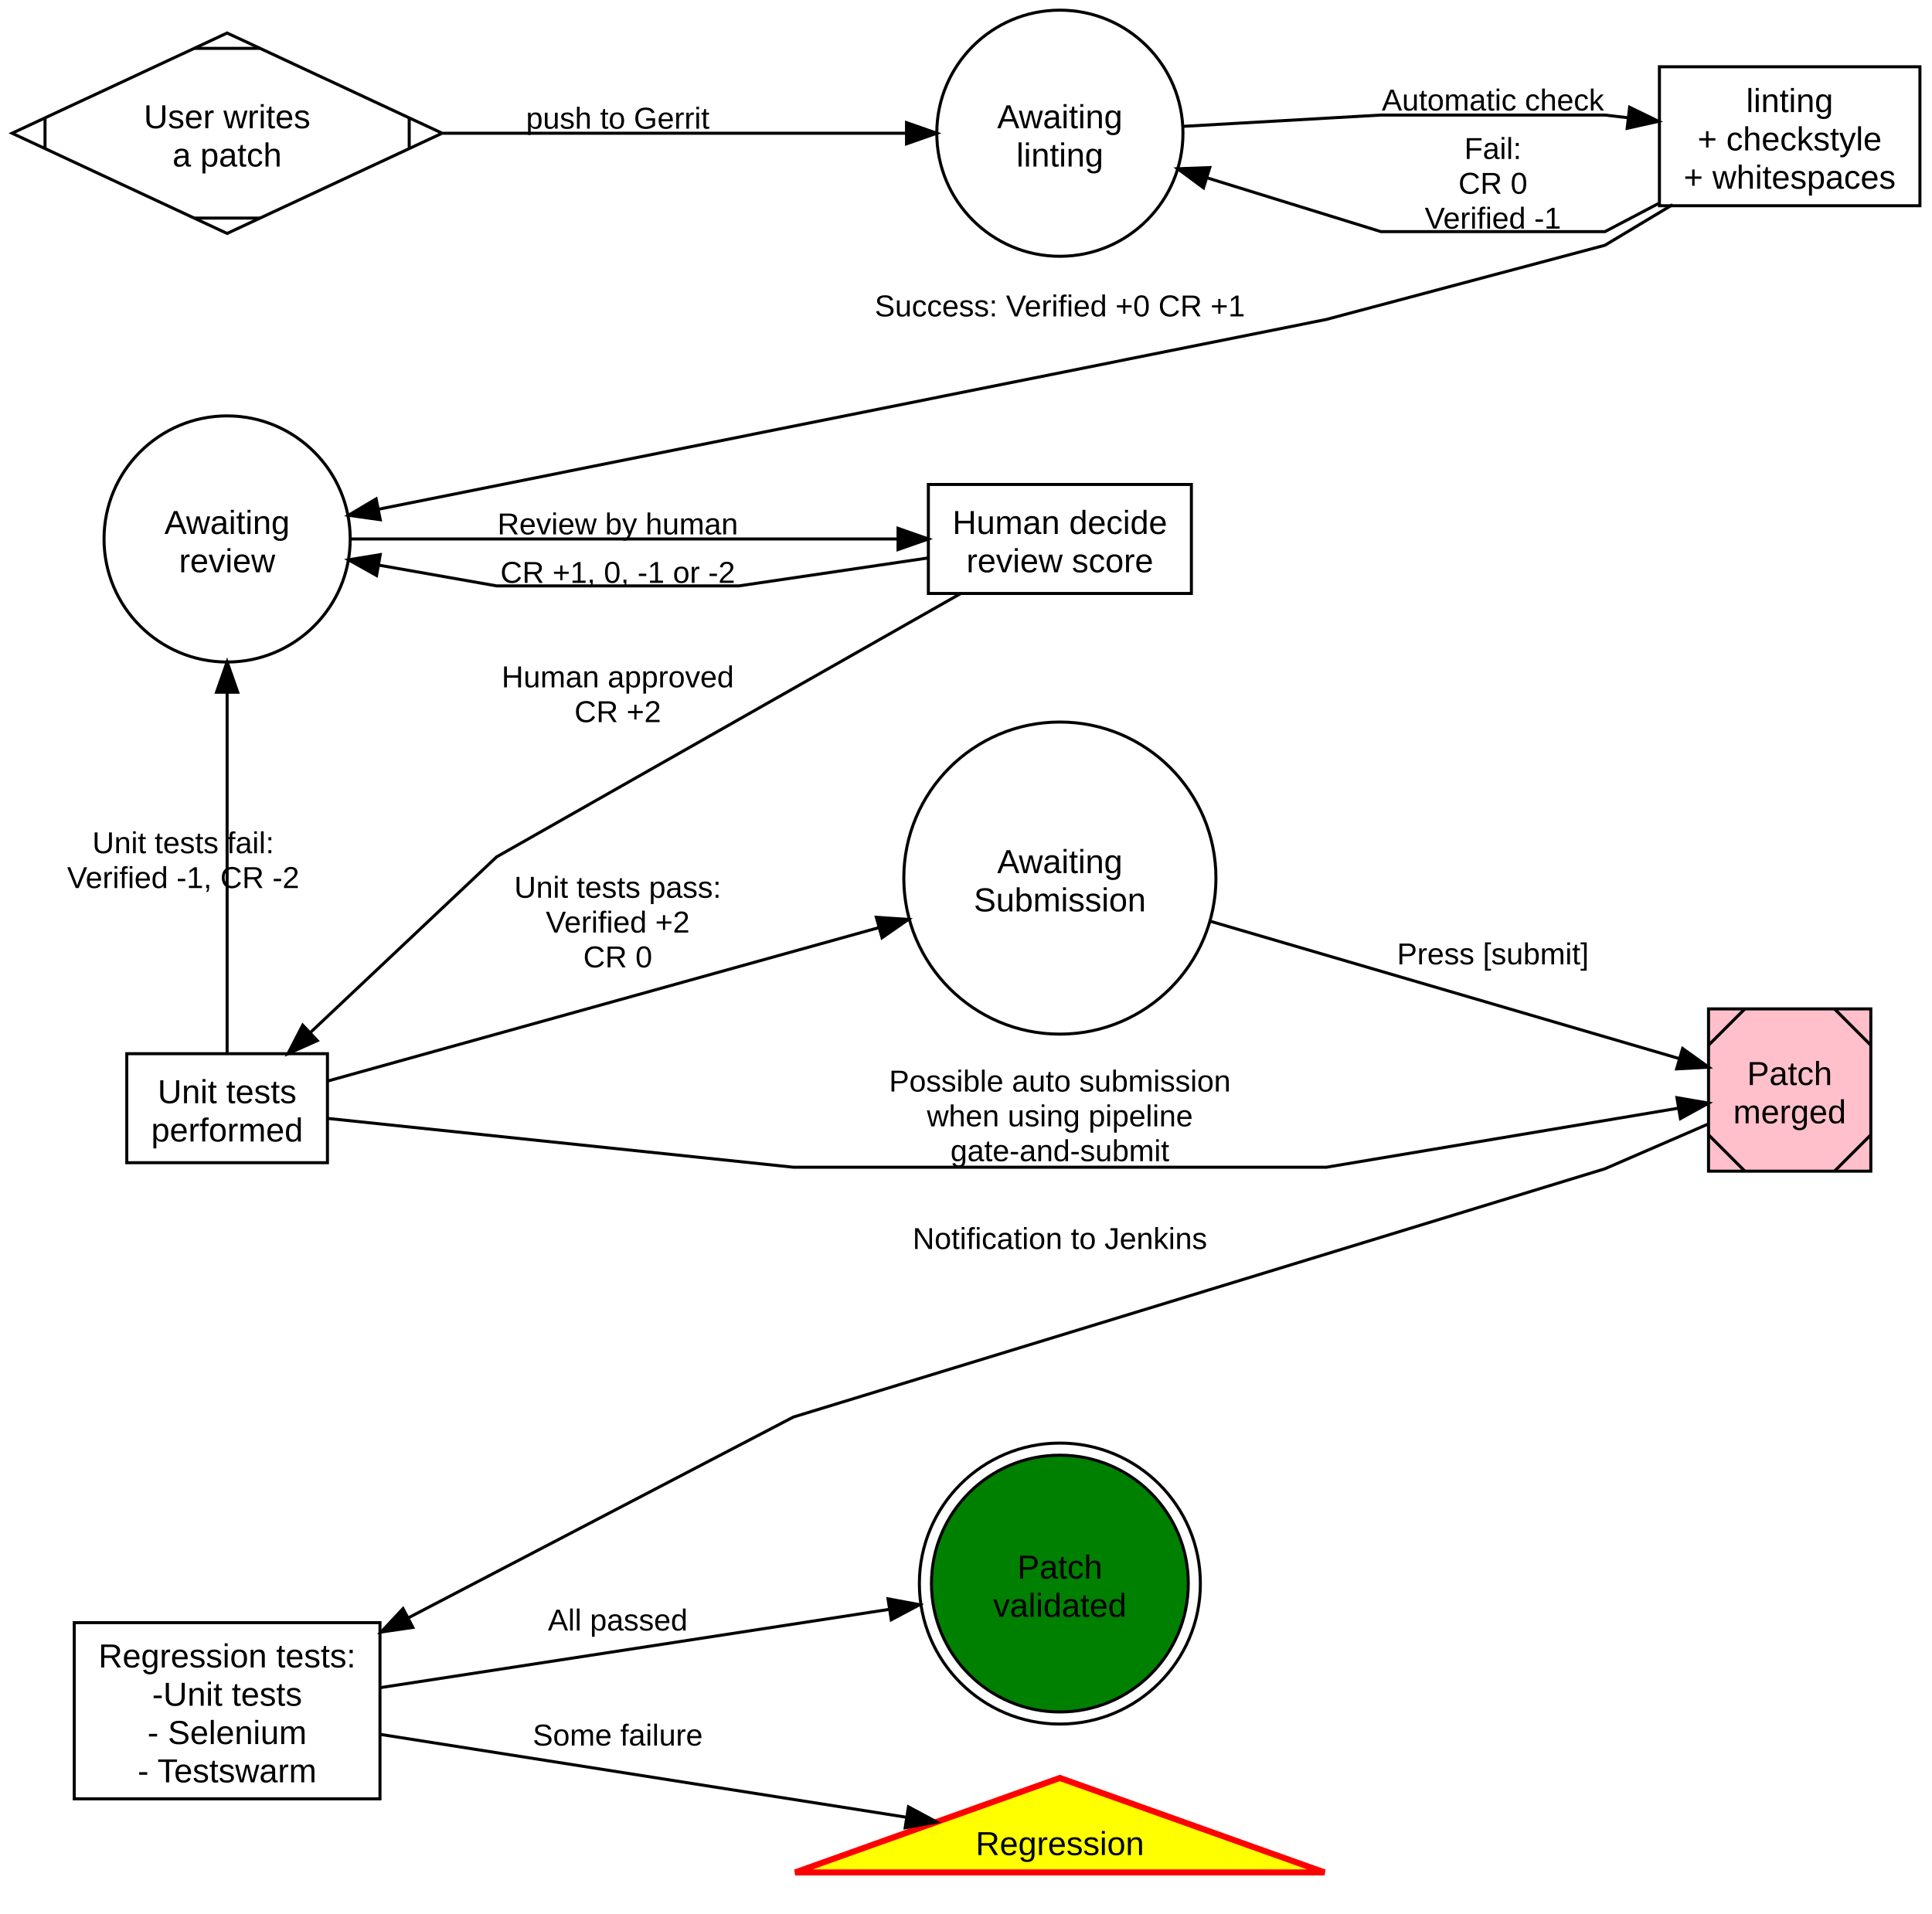
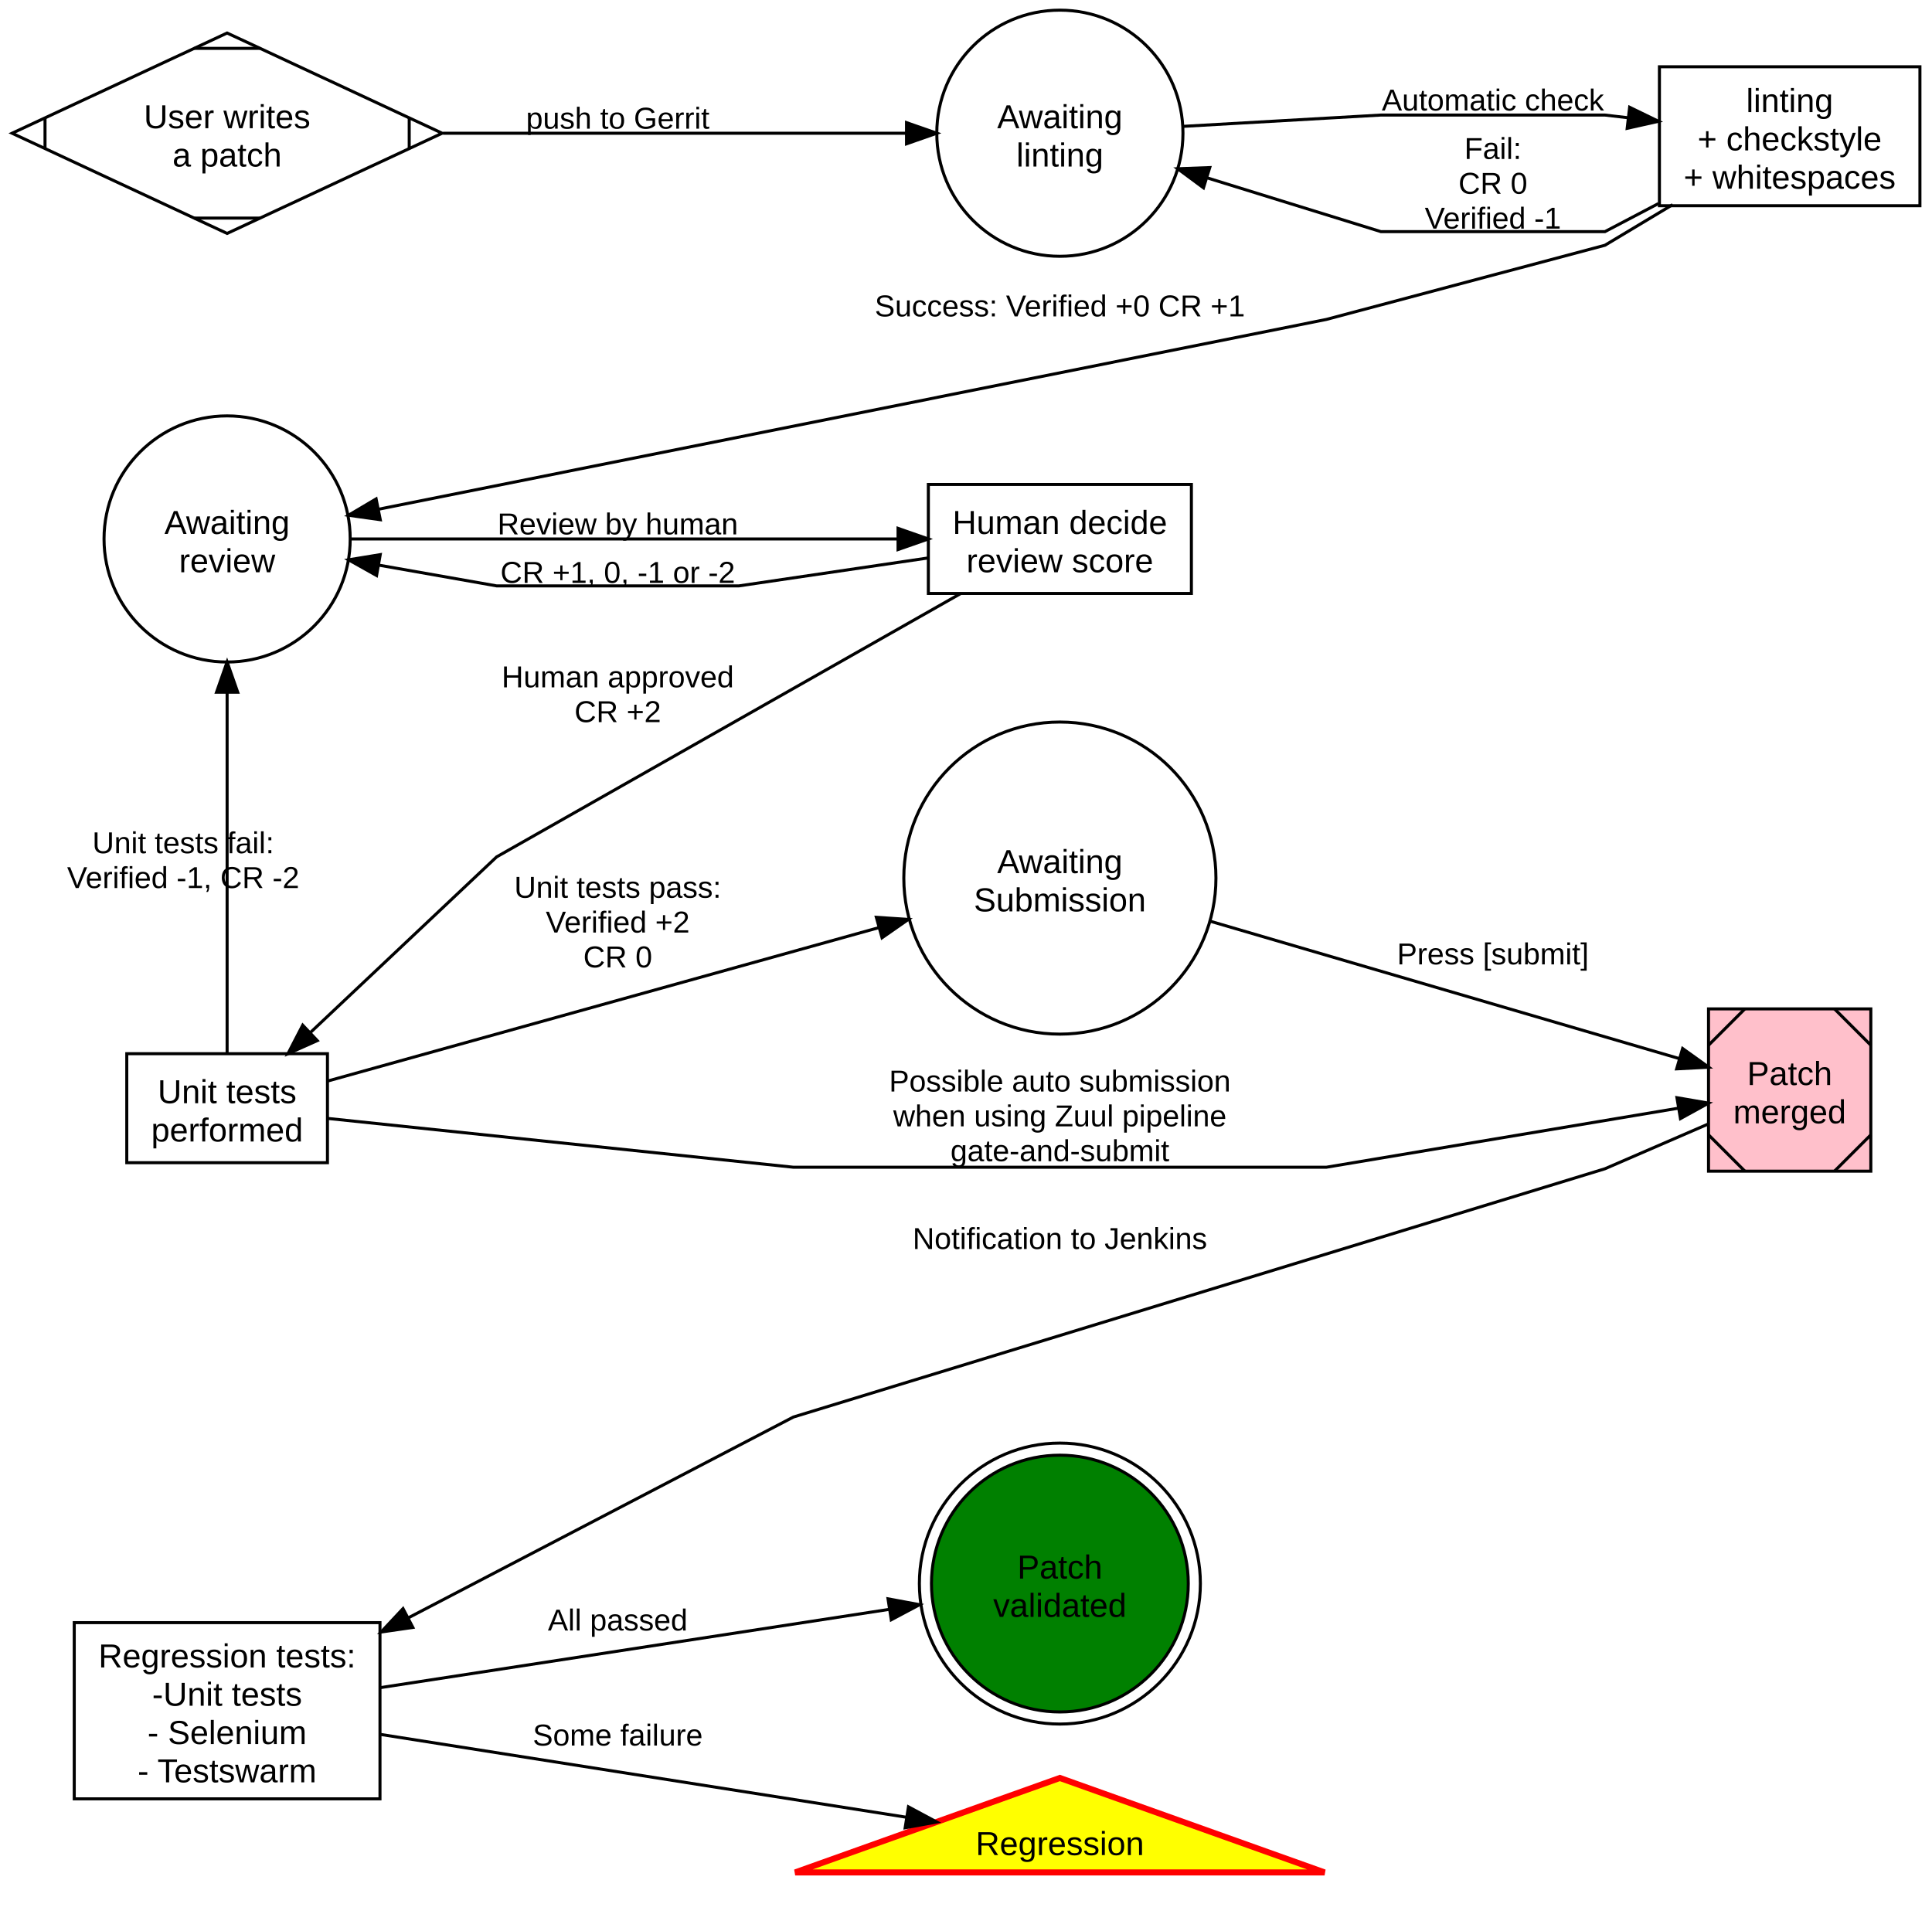
<svg xmlns="http://www.w3.org/2000/svg" width="638pt" height="632pt" viewBox="0.00 0.00 638.00 632.00">
  <g id="graph1" class="graph" transform="scale(1 1) rotate(0) translate(4 628)">
    <polygon fill="white" stroke="white" points="-4,5 -4,-628 635,-628 635,5 -4,5" />
    <g id="node1" class="node">
      <polygon fill="none" stroke="black" points="71,-617.097 -0.011,-584 71,-550.903 142.011,-584 71,-617.097" />
      <polyline fill="none" stroke="black" points="10.866,-589.069 10.866,-578.931 " />
      <polyline fill="none" stroke="black" points="60.123,-555.972 81.877,-555.972 " />
      <polyline fill="none" stroke="black" points="131.134,-578.931 131.134,-589.069 " />
      <polyline fill="none" stroke="black" points="81.877,-612.028 60.123,-612.028 " />
      <text text-anchor="middle" x="71" y="-585.649" font-family="Arial" font-size="11.00">User writes</text>
      <text text-anchor="middle" x="71" y="-573" font-family="Arial" font-size="11.00">a patch</text>
    </g>
    <g id="node2" class="node">
      <ellipse fill="none" stroke="black" cx="346" cy="-584" rx="40.646" ry="40.646" />
      <text text-anchor="middle" x="346" y="-585.649" font-family="Arial" font-size="11.00">Awaiting</text>
      <text text-anchor="middle" x="346" y="-573" font-family="Arial" font-size="11.00">linting</text>
    </g>
    <g id="edge2" class="edge">
      <path fill="none" stroke="black" d="M142.304,-584C190.176,-584 252.38,-584 295.185,-584" />
      <polygon fill="black" stroke="black" points="295.358,-587.5 305.358,-584 295.358,-580.5 295.358,-587.5" />
      <text text-anchor="middle" x="200" y="-585.499" font-family="Arial" font-size="10.00">push to Gerrit</text>
    </g>
    <g id="node5" class="node">
      <polygon fill="none" stroke="black" points="630.012,-605.947 543.988,-605.947 543.988,-560.053 630.012,-560.053 630.012,-605.947" />
      <text text-anchor="middle" x="587" y="-590.973" font-family="Arial" font-size="11.00">linting</text>
      <text text-anchor="middle" x="587" y="-578.324" font-family="Arial" font-size="11.00">+ checkstyle</text>
      <text text-anchor="middle" x="587" y="-565.676" font-family="Arial" font-size="11.00">+ whitespaces</text>
    </g>
    <g id="edge4" class="edge">
      <path fill="none" stroke="black" d="M386.696,-586.268C416.43,-587.967 452,-590 452,-590 452,-590 526,-590 526,-590 526,-590 529.027,-589.647 533.721,-589.099" />
      <polygon fill="black" stroke="black" points="534.15,-592.573 543.677,-587.938 533.339,-585.62 534.15,-592.573" />
      <text text-anchor="middle" x="489" y="-591.499" font-family="Arial" font-size="10.00">Automatic check</text>
    </g>
    <g id="edge6" class="edge">
      <path fill="none" stroke="black" d="M543.677,-560.783C533.749,-555.571 526,-551.503 526,-551.503 526,-551.503 452,-551.503 452,-551.503 452,-551.503 422.38,-560.67 394.604,-569.267" />
      <polygon fill="black" stroke="black" points="393.426,-565.968 384.907,-572.268 395.495,-572.655 393.426,-565.968" />
      <text text-anchor="middle" x="489" y="-575.497" font-family="Arial" font-size="10.00">Fail:</text>
      <text text-anchor="middle" x="489" y="-563.998" font-family="Arial" font-size="10.00">CR 0</text>
      <text text-anchor="middle" x="489" y="-552.499" font-family="Arial" font-size="10.00">Verified -1</text>
    </g>
    <g id="node8" class="node">
      <ellipse fill="none" stroke="black" cx="71" cy="-450" rx="40.646" ry="40.646" />
      <text text-anchor="middle" x="71" y="-451.649" font-family="Arial" font-size="11.00">Awaiting</text>
      <text text-anchor="middle" x="71" y="-439" font-family="Arial" font-size="11.00">review</text>
    </g>
    <g id="edge8" class="edge">
      <path fill="none" stroke="black" d="M548.342,-560.405C536.287,-553.172 526,-547 526,-547 526,-547 434,-522.501 434,-522.501 434,-522.501 220.097,-479.661 121.144,-459.842" />
      <polygon fill="black" stroke="black" points="121.577,-456.36 111.084,-457.828 120.202,-463.223 121.577,-456.36" />
      <text text-anchor="middle" x="346" y="-523.499" font-family="Arial" font-size="10.00">Success: Verified +0 CR +1</text>
    </g>
    <g id="node9" class="node">
      <polygon fill="none" stroke="black" points="389.431,-468 302.569,-468 302.569,-432 389.431,-432 389.431,-468" />
      <text text-anchor="middle" x="346" y="-451.649" font-family="Arial" font-size="11.00">Human decide</text>
      <text text-anchor="middle" x="346" y="-439" font-family="Arial" font-size="11.00">review score</text>
    </g>
    <g id="edge10" class="edge">
      <path fill="none" stroke="black" d="M111.697,-450C159.389,-450 239.564,-450 292.379,-450" />
      <polygon fill="black" stroke="black" points="292.559,-453.5 302.559,-450 292.559,-446.5 292.559,-453.5" />
      <text text-anchor="middle" x="200" y="-451.499" font-family="Arial" font-size="10.00">Review by human</text>
    </g>
    <g id="edge12" class="edge">
      <path fill="none" stroke="black" d="M302.292,-443.696C273.223,-439.405 240,-434.501 240,-434.501 240,-434.501 160,-434.501 160,-434.501 160,-434.501 141.251,-437.803 121.062,-441.359" />
      <polygon fill="black" stroke="black" points="120.352,-437.93 111.111,-443.112 121.566,-444.824 120.352,-437.93" />
      <text text-anchor="middle" x="200" y="-435.499" font-family="Arial" font-size="10.00">CR +1, 0, -1 or -2</text>
    </g>
    <g id="node12" class="node">
      <polygon fill="none" stroke="black" points="104.134,-280 37.866,-280 37.866,-244 104.134,-244 104.134,-280" />
      <text text-anchor="middle" x="71" y="-263.649" font-family="Arial" font-size="11.00">Unit tests</text>
      <text text-anchor="middle" x="71" y="-251" font-family="Arial" font-size="11.00">performed</text>
    </g>
    <g id="edge14" class="edge">
      <path fill="none" stroke="black" d="M313.197,-431.95C260.303,-401.929 160,-345 160,-345 160,-345 124.36,-311.385 98.442,-286.94" />
      <polygon fill="black" stroke="black" points="100.771,-284.325 91.095,-280.01 95.968,-289.417 100.771,-284.325" />
      <text text-anchor="middle" x="200" y="-400.998" font-family="Arial" font-size="10.00">Human approved</text>
      <text text-anchor="middle" x="200" y="-389.499" font-family="Arial" font-size="10.00">CR +2</text>
    </g>
    <g id="edge16" class="edge">
      <path fill="none" stroke="black" d="M71,-280.026C71,-307.192 71,-359.642 71,-399.129" />
      <polygon fill="black" stroke="black" points="67.5,-399.377 71,-409.377 74.5,-399.377 67.5,-399.377" />
      <text text-anchor="middle" x="56.501" y="-346.213" font-family="Arial" font-size="10.00">Unit tests fail:</text>
      <text text-anchor="middle" x="56.501" y="-334.713" font-family="Arial" font-size="10.00">Verified -1, CR -2</text>
    </g>
    <g id="node16" class="node">
      <ellipse fill="none" stroke="black" cx="346" cy="-338" rx="51.537" ry="51.537" />
      <text text-anchor="middle" x="346" y="-339.649" font-family="Arial" font-size="11.00">Awaiting</text>
      <text text-anchor="middle" x="346" y="-327" font-family="Arial" font-size="11.00">Submission</text>
    </g>
    <g id="edge18" class="edge">
      <path fill="none" stroke="black" d="M104.119,-270.942C148.795,-283.379 230.475,-306.118 286.22,-321.636" />
      <polygon fill="black" stroke="black" points="285.394,-325.039 295.967,-324.35 287.272,-318.296 285.394,-325.039" />
      <text text-anchor="middle" x="200" y="-331.497" font-family="Arial" font-size="10.00">Unit tests pass:</text>
      <text text-anchor="middle" x="200" y="-319.998" font-family="Arial" font-size="10.00">Verified +2</text>
      <text text-anchor="middle" x="200" y="-308.499" font-family="Arial" font-size="10.00">CR 0</text>
    </g>
    <g id="node17" class="node">
      <polygon fill="pink" stroke="black" points="613.798,-294.798 560.202,-294.798 560.202,-241.202 613.798,-241.202 613.798,-294.798" />
      <polyline fill="none" stroke="black" points="572.202,-294.798 560.202,-282.798 " />
      <polyline fill="none" stroke="black" points="560.202,-253.202 572.202,-241.202 " />
      <polyline fill="none" stroke="black" points="601.798,-241.202 613.798,-253.202 " />
      <polyline fill="none" stroke="black" points="613.798,-282.798 601.798,-294.798 " />
      <text text-anchor="middle" x="587" y="-269.649" font-family="Arial" font-size="11.00">Patch</text>
      <text text-anchor="middle" x="587" y="-257" font-family="Arial" font-size="11.00">merged</text>
    </g>
    <g id="edge22" class="edge">
      <path fill="none" stroke="black" d="M104.399,-258.604C157.689,-253.018 258,-242.503 258,-242.503 258,-242.503 434,-242.503 434,-242.503 434,-242.503 505.307,-254.464 550.241,-262.002" />
      <polygon fill="black" stroke="black" points="549.774,-265.472 560.215,-263.675 550.932,-258.569 549.774,-265.472" />
      <text text-anchor="middle" x="346" y="-267.497" font-family="Arial" font-size="10.00">Possible auto submission</text>
-       <text text-anchor="middle" x="346" y="-255.998" font-family="Arial" font-size="10.00">when using pipeline</text>
+       <text text-anchor="middle" x="346" y="-255.998" font-family="Arial" font-size="10.00">when using Zuul pipeline</text>
      <text text-anchor="middle" x="346" y="-244.499" font-family="Arial" font-size="10.00">gate-and-submit</text>
    </g>
    <g id="edge20" class="edge">
      <path fill="none" stroke="black" d="M395.653,-323.75C441.578,-310.299 509.352,-290.449 550.421,-278.421" />
      <polygon fill="black" stroke="black" points="551.644,-281.709 560.257,-275.54 549.677,-274.992 551.644,-281.709" />
      <text text-anchor="middle" x="489" y="-309.499" font-family="Arial" font-size="10.00">Press [submit]</text>
    </g>
    <g id="node20" class="node">
      <polygon fill="none" stroke="black" points="121.481,-92.097 20.519,-92.097 20.519,-33.903 121.481,-33.903 121.481,-92.097" />
      <text text-anchor="middle" x="71" y="-77.298" font-family="Arial" font-size="11.00">Regression tests:</text>
      <text text-anchor="middle" x="71" y="-64.649" font-family="Arial" font-size="11.00">-Unit tests</text>
      <text text-anchor="middle" x="71" y="-52" font-family="Arial" font-size="11.00">- Selenium</text>
      <text text-anchor="middle" x="71" y="-39.351" font-family="Arial" font-size="11.00">- Testswarm</text>
    </g>
    <g id="edge24" class="edge">
      <path fill="none" stroke="black" d="M560.206,-256.823C543.944,-249.776 526,-242 526,-242 526,-242 258,-160 258,-160 258,-160 185.264,-122.068 130.762,-93.645" />
      <polygon fill="black" stroke="black" points="132.33,-90.515 121.845,-88.994 129.093,-96.722 132.33,-90.515" />
      <text text-anchor="middle" x="346" y="-215.499" font-family="Arial" font-size="10.00">Notification to Jenkins</text>
    </g>
    <g id="node22" class="node">
      <ellipse fill="green" stroke="black" cx="346" cy="-105" rx="42.403" ry="42.403" />
      <ellipse fill="none" stroke="black" cx="346" cy="-105" rx="46.398" ry="46.398" />
      <text text-anchor="middle" x="346" y="-106.649" font-family="Arial" font-size="11.00">Patch</text>
      <text text-anchor="middle" x="346" y="-94" font-family="Arial" font-size="11.00">validated</text>
    </g>
    <g id="edge26" class="edge">
      <path fill="none" stroke="black" d="M121.755,-70.655C169.137,-77.944 240.329,-88.897 289.521,-96.465" />
      <polygon fill="black" stroke="black" points="289.251,-99.964 299.667,-98.026 290.316,-93.046 289.251,-99.964" />
      <text text-anchor="middle" x="200" y="-89.499" font-family="Arial" font-size="10.00">All passed</text>
    </g>
    <g id="node24" class="node">
      <polygon fill="yellow" stroke="red" stroke-width="2" points="346,-40.799 258.589,-9.601 433.411,-9.601 346,-40.799" />
      <text text-anchor="middle" x="346" y="-15.325" font-family="Arial" font-size="11.00">Regression</text>
    </g>
    <g id="edge28" class="edge">
      <path fill="none" stroke="black" d="M121.755,-55.163C171.003,-47.406 245.975,-35.597 295.229,-27.839" />
      <polygon fill="black" stroke="black" points="295.997,-31.262 305.33,-26.248 294.907,-24.347 295.997,-31.262" />
      <text text-anchor="middle" x="200" y="-51.499" font-family="Arial" font-size="10.00">Some failure</text>
    </g>
  </g>
</svg>
